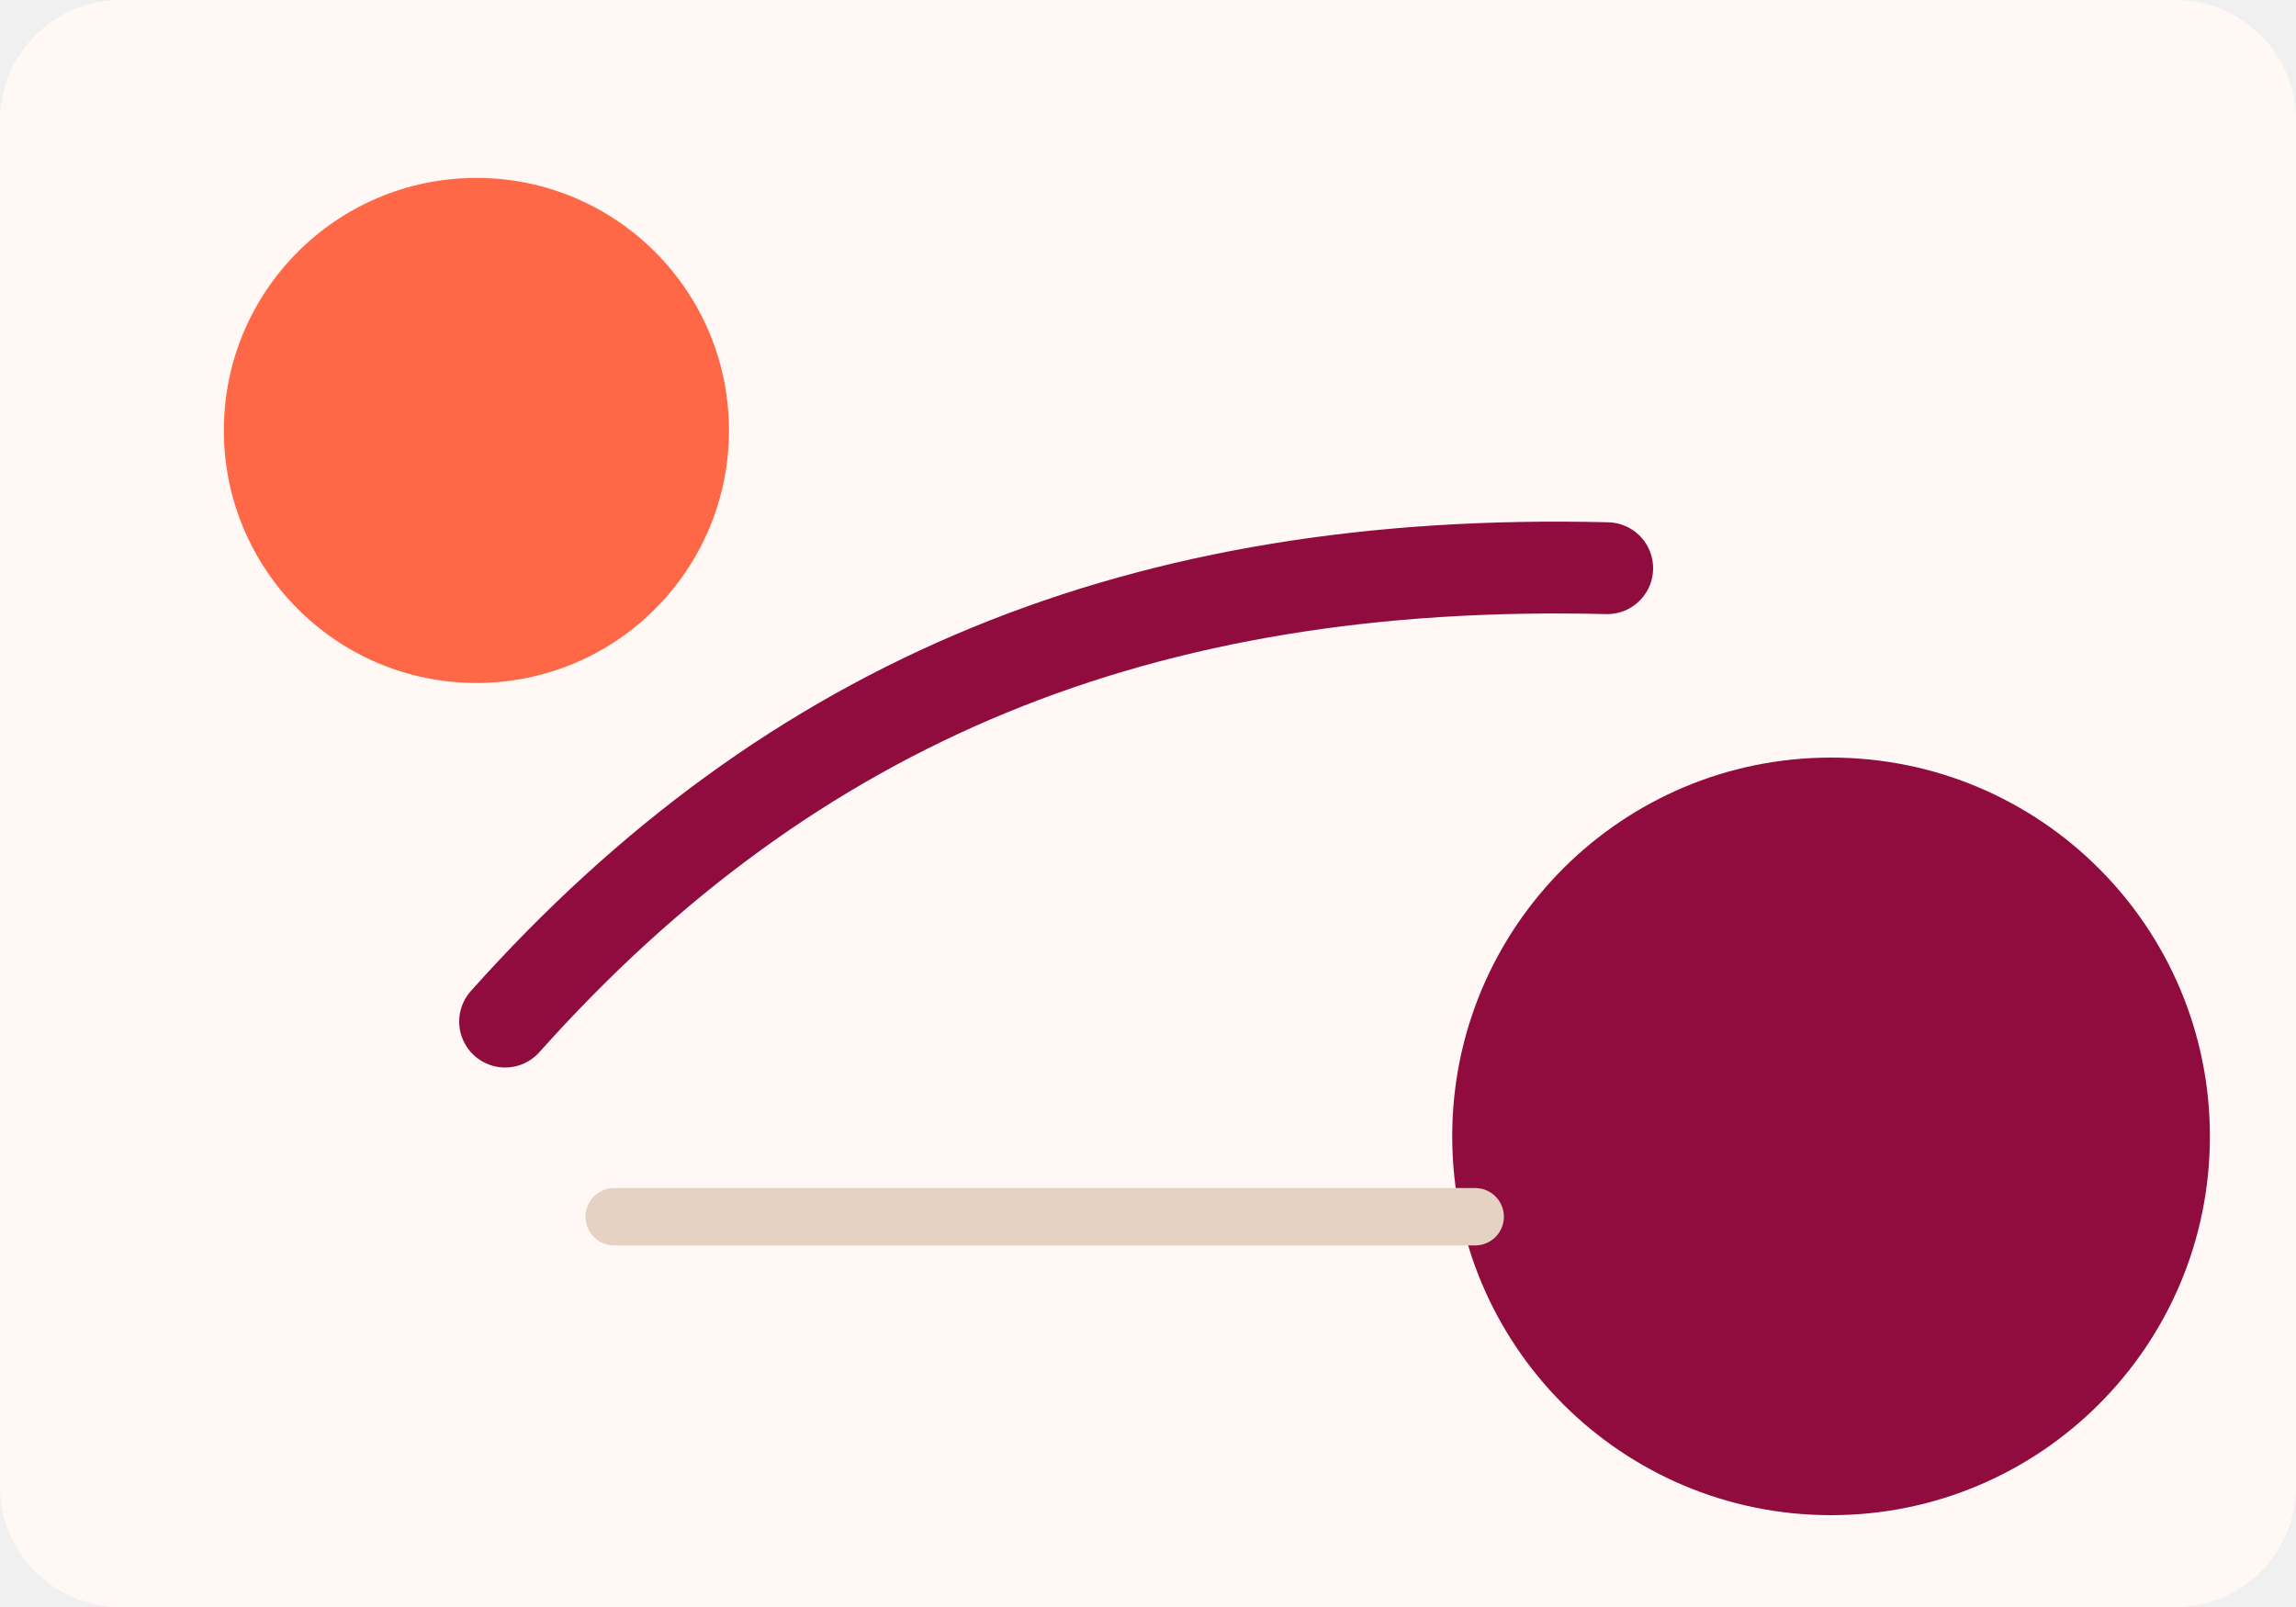
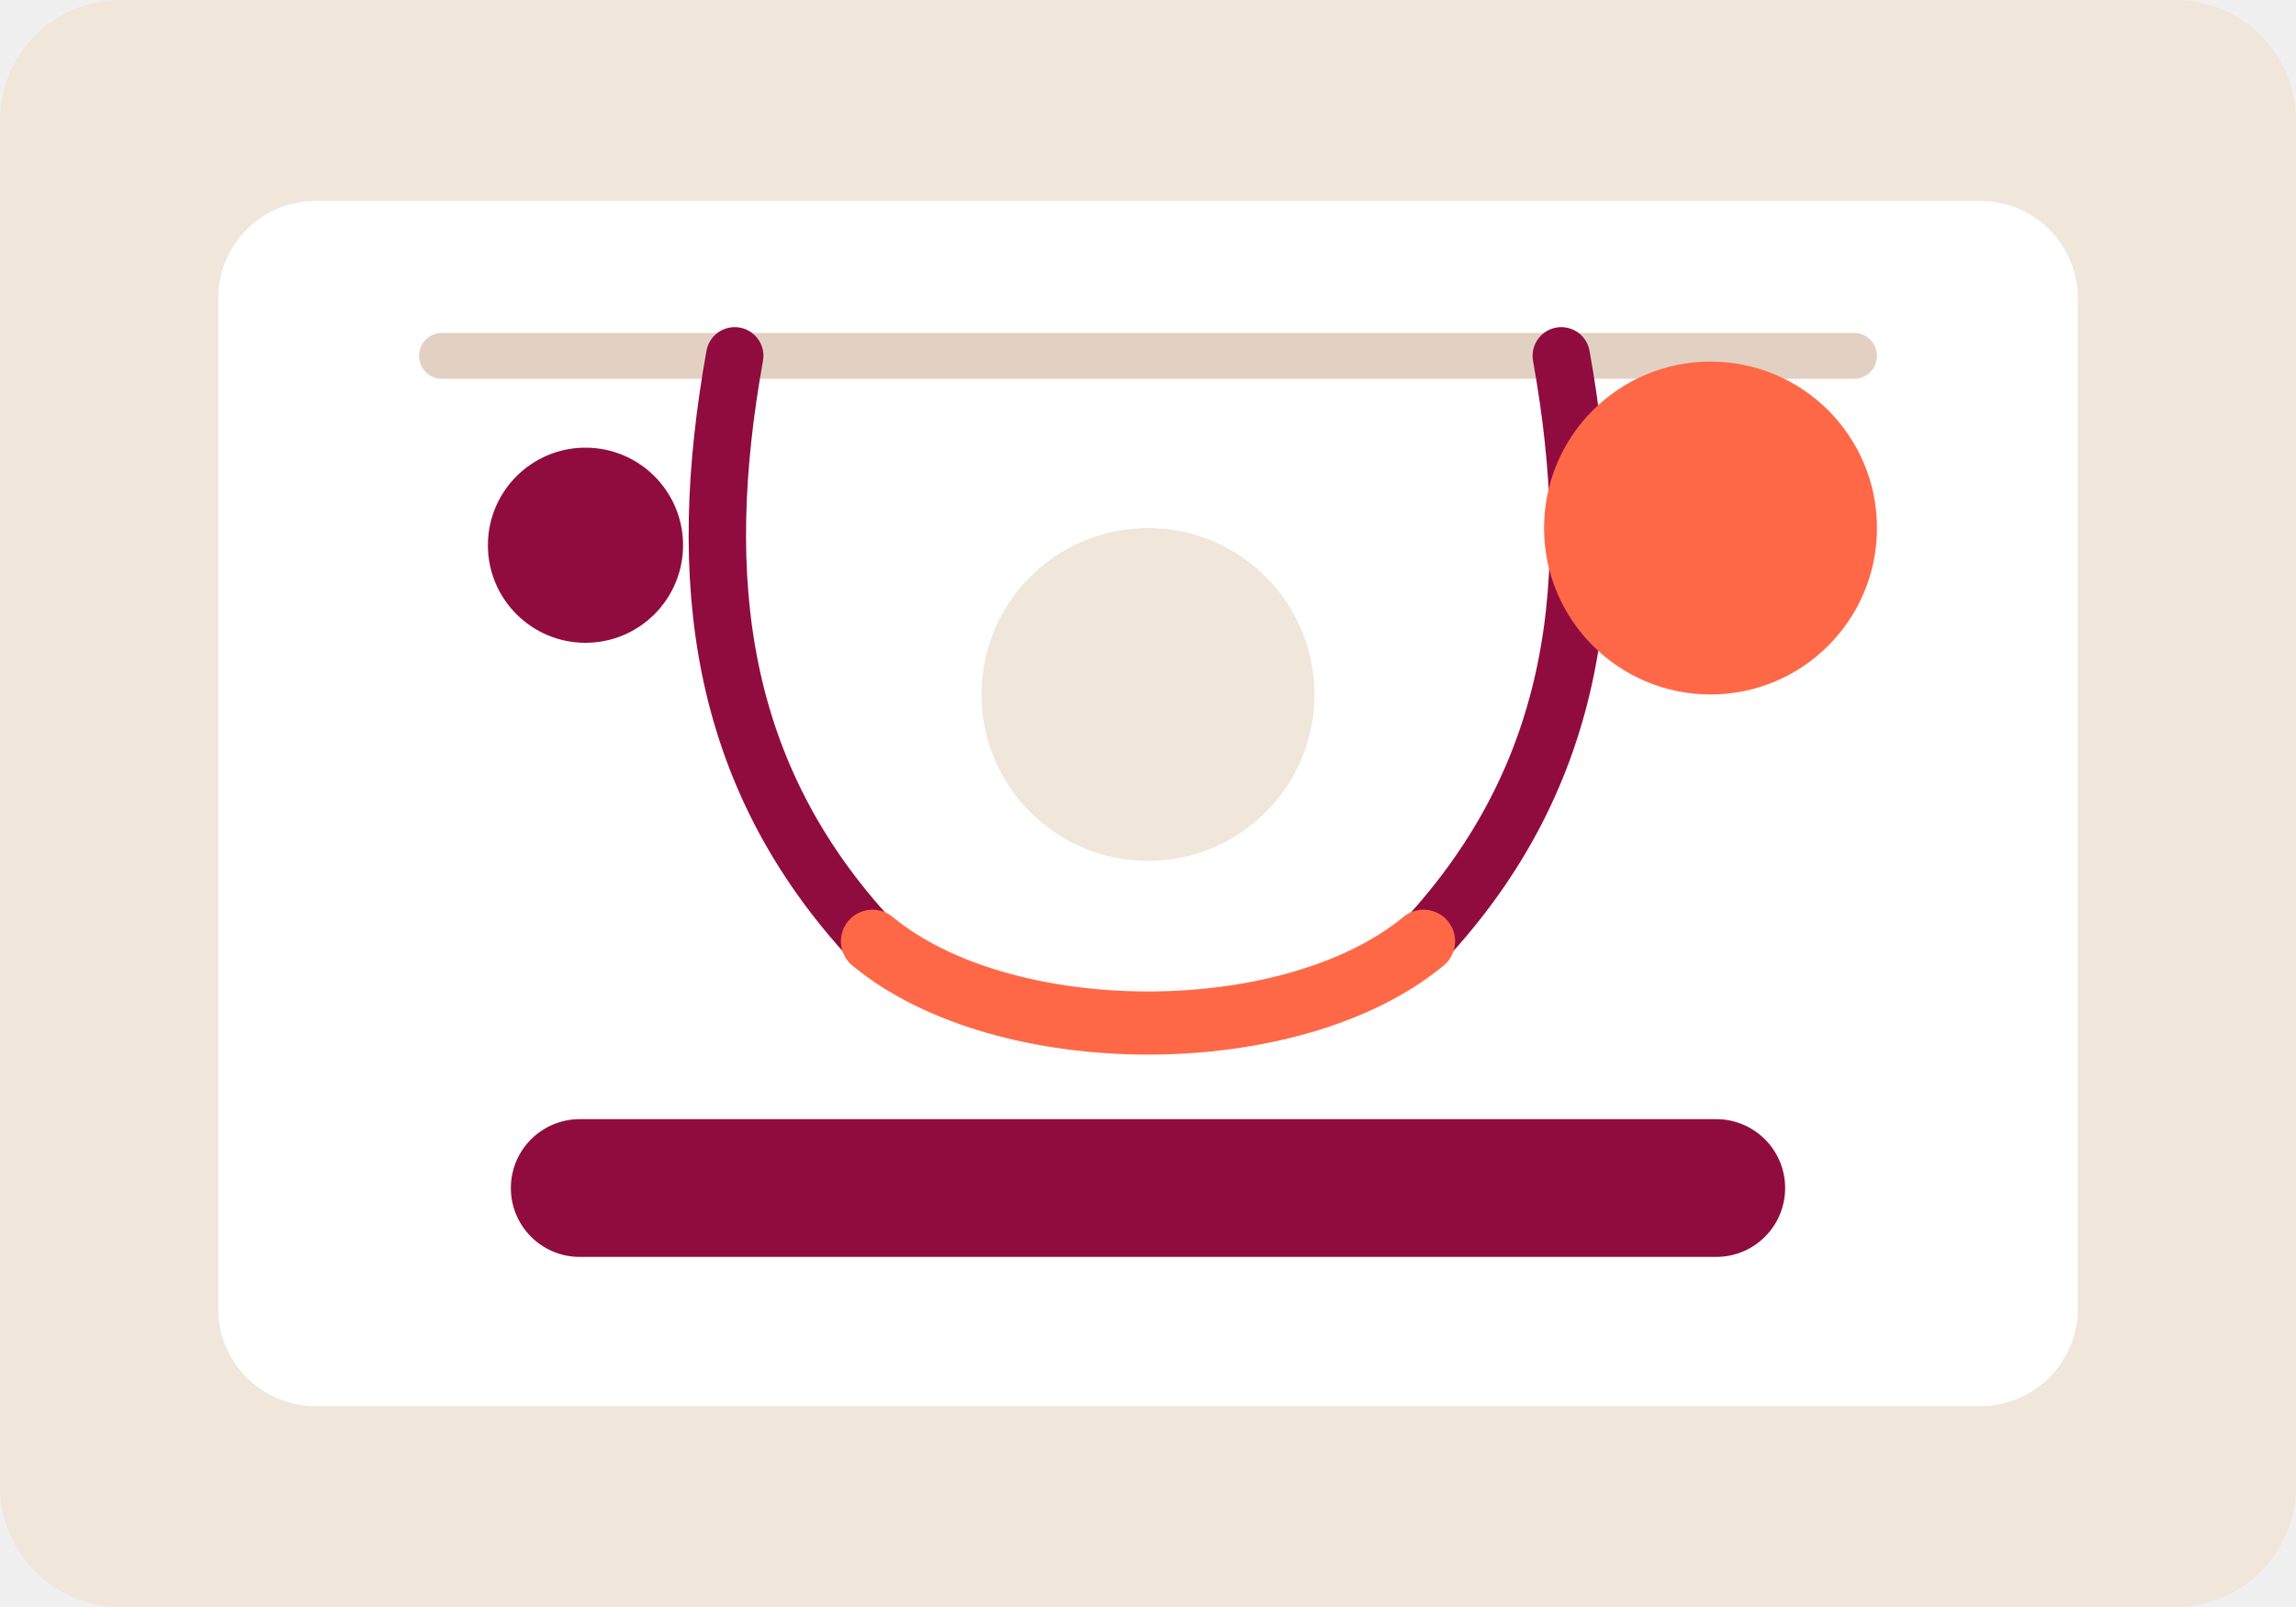
<svg xmlns="http://www.w3.org/2000/svg" width="800" height="560" viewBox="0 0 800 560" fill="none">
-   <rect width="800" height="560" rx="42" fill="#FFF8F4" />
-   <circle cx="638" cy="396" r="132" fill="#900C3F" />
-   <circle cx="166" cy="150" r="88" fill="#FF6847" />
-   <path d="M176 356C276 244 398 194 560 198" stroke="#900C3F" stroke-width="32" stroke-linecap="round" />
-   <path d="M214 424H514" stroke="#E5D2C3" stroke-width="20" stroke-linecap="round" />
+   <rect width="800" height="560" rx="42" fill="#F0E6DA" />
+   <rect x="76" y="70" width="648" height="420" rx="34" fill="#FFFFFF" />
+   <path d="M154 124H646" stroke="#E2D1C3" stroke-width="16" stroke-linecap="round" />
+   <path d="M256 124C242 202 250 270 304 328" stroke="#900C3F" stroke-width="20" stroke-linecap="round" />
+   <path d="M544 124C558 202 550 270 496 328" stroke="#900C3F" stroke-width="20" stroke-linecap="round" />
+   <path d="M304 328C350 366 450 366 496 328" stroke="#FF6847" stroke-width="22" stroke-linecap="round" />
+   <rect x="178" y="390" width="444" height="48" rx="24" fill="#900C3F" />
+   <circle cx="400" cy="242" r="58" fill="#F0E6DA" />
+   <circle cx="596" cy="184" r="58" fill="#FF6847" />
+   <circle cx="204" cy="190" r="34" fill="#900C3F" />
</svg>
